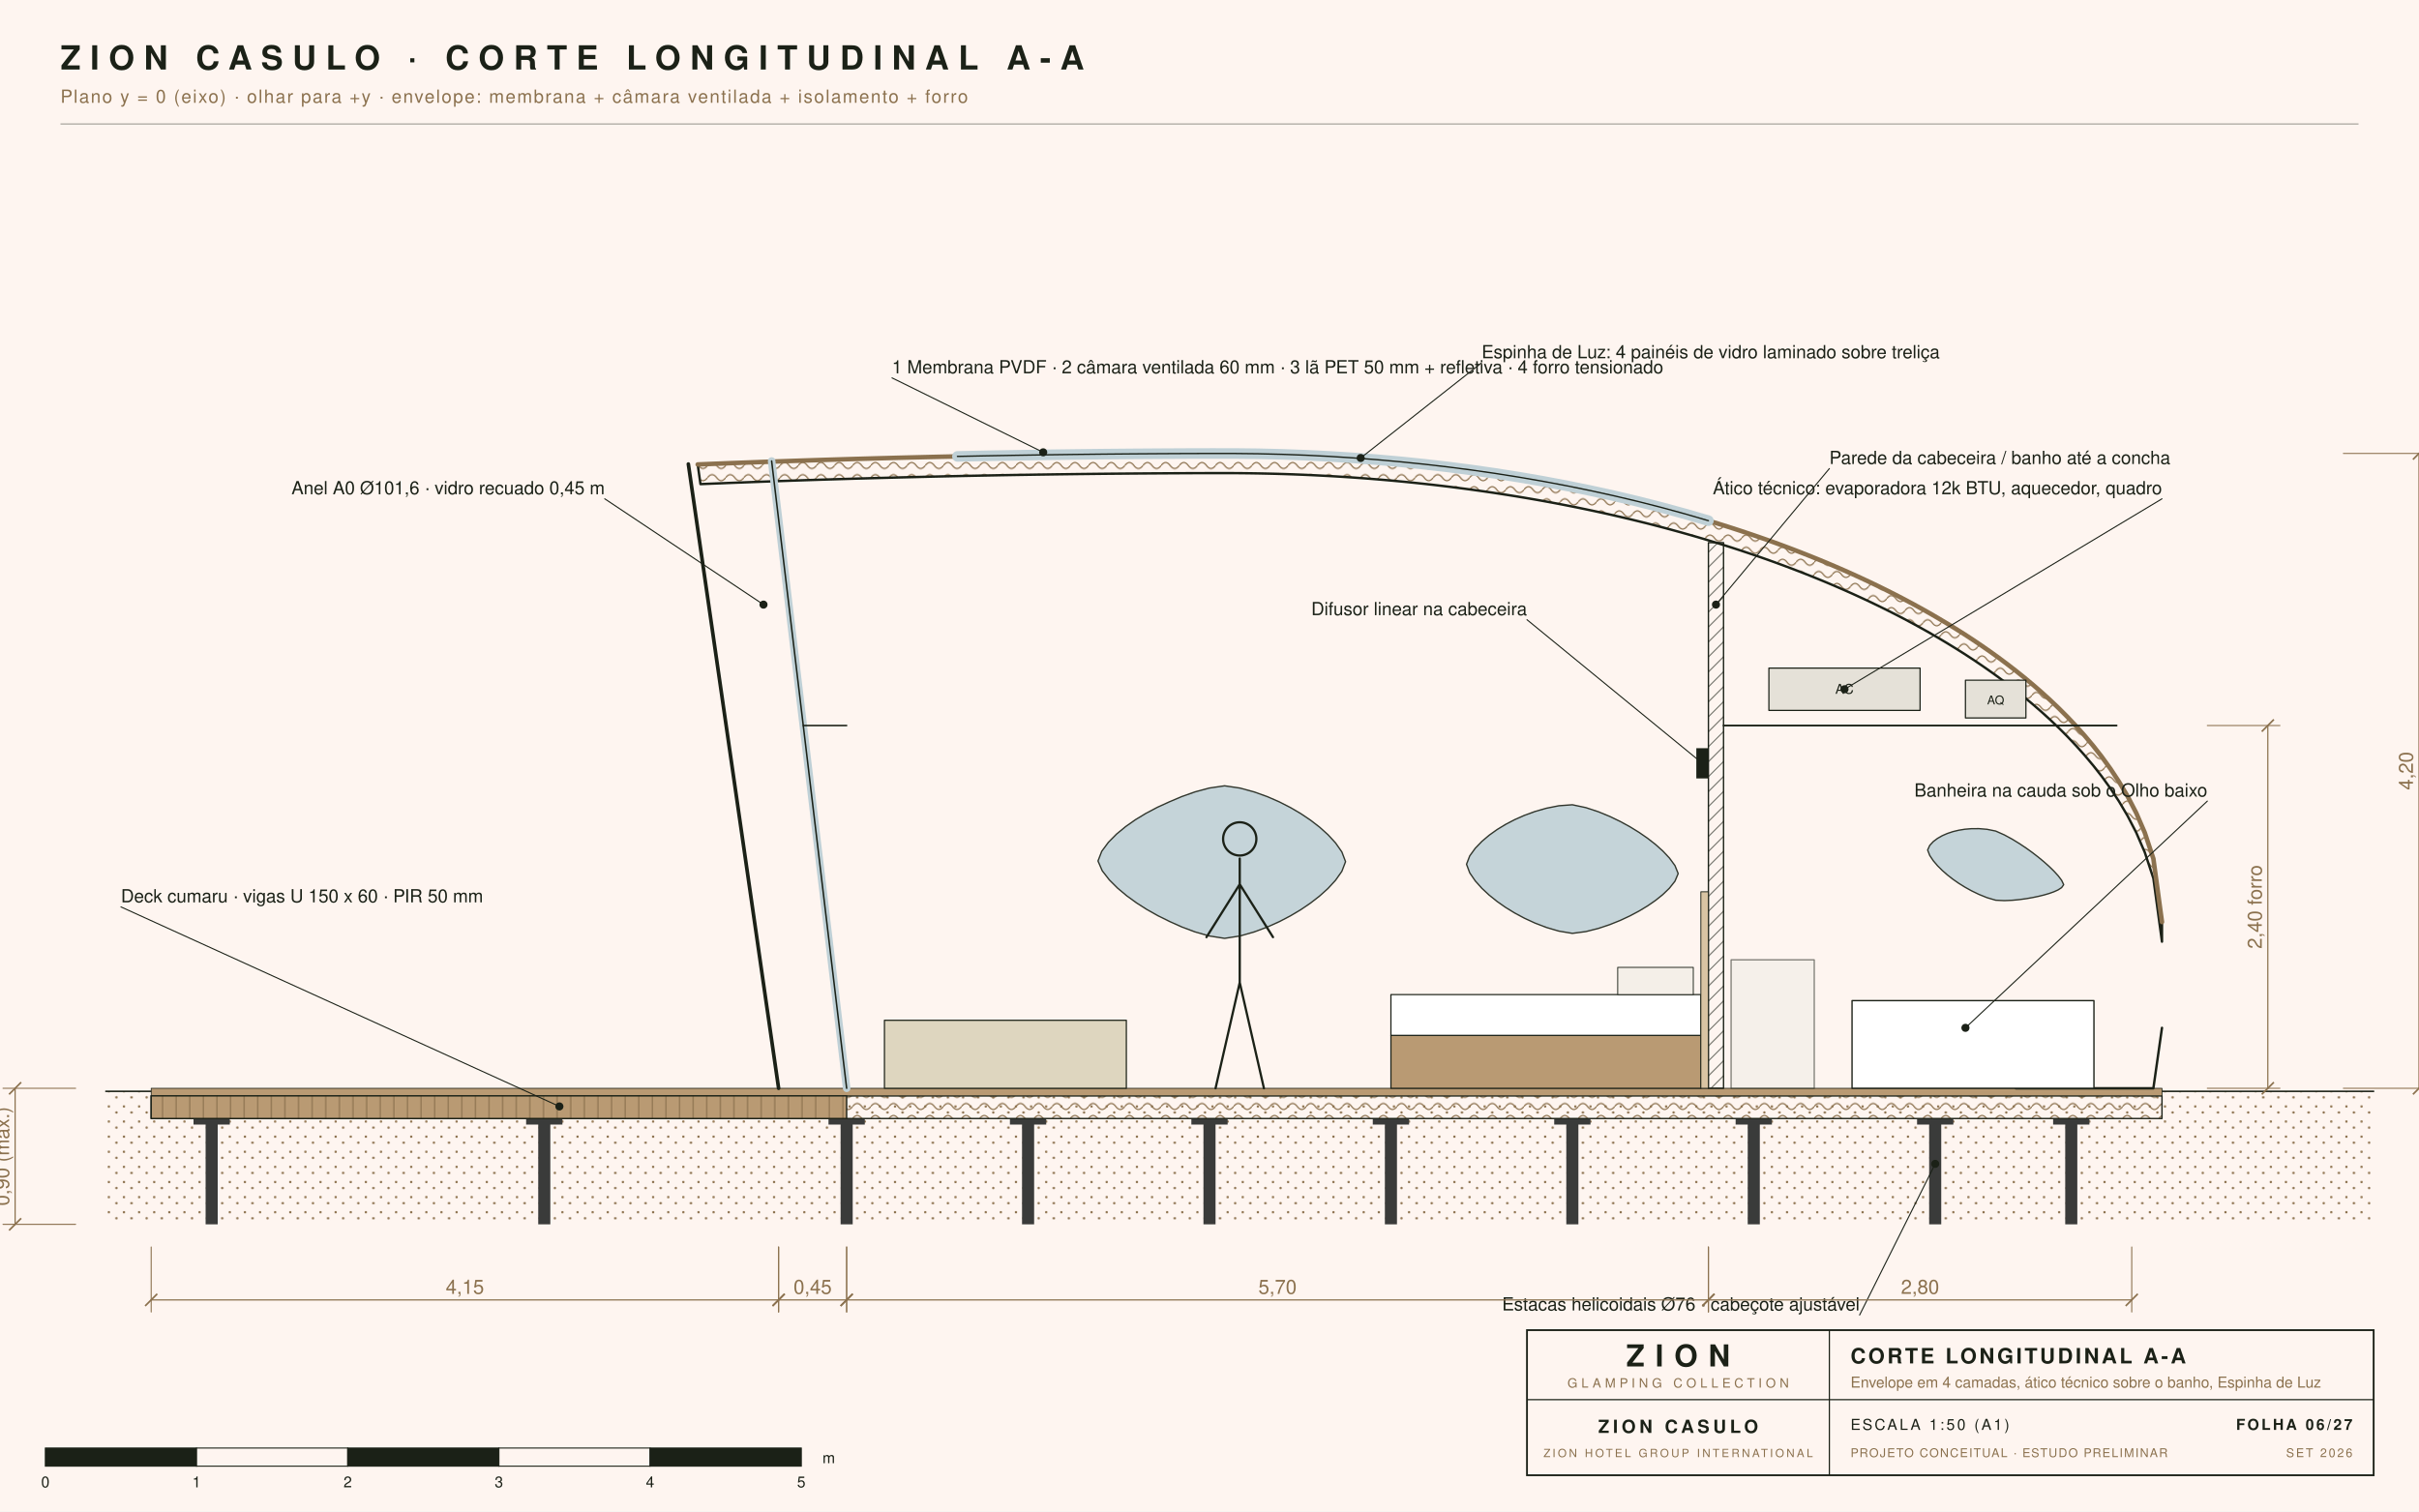
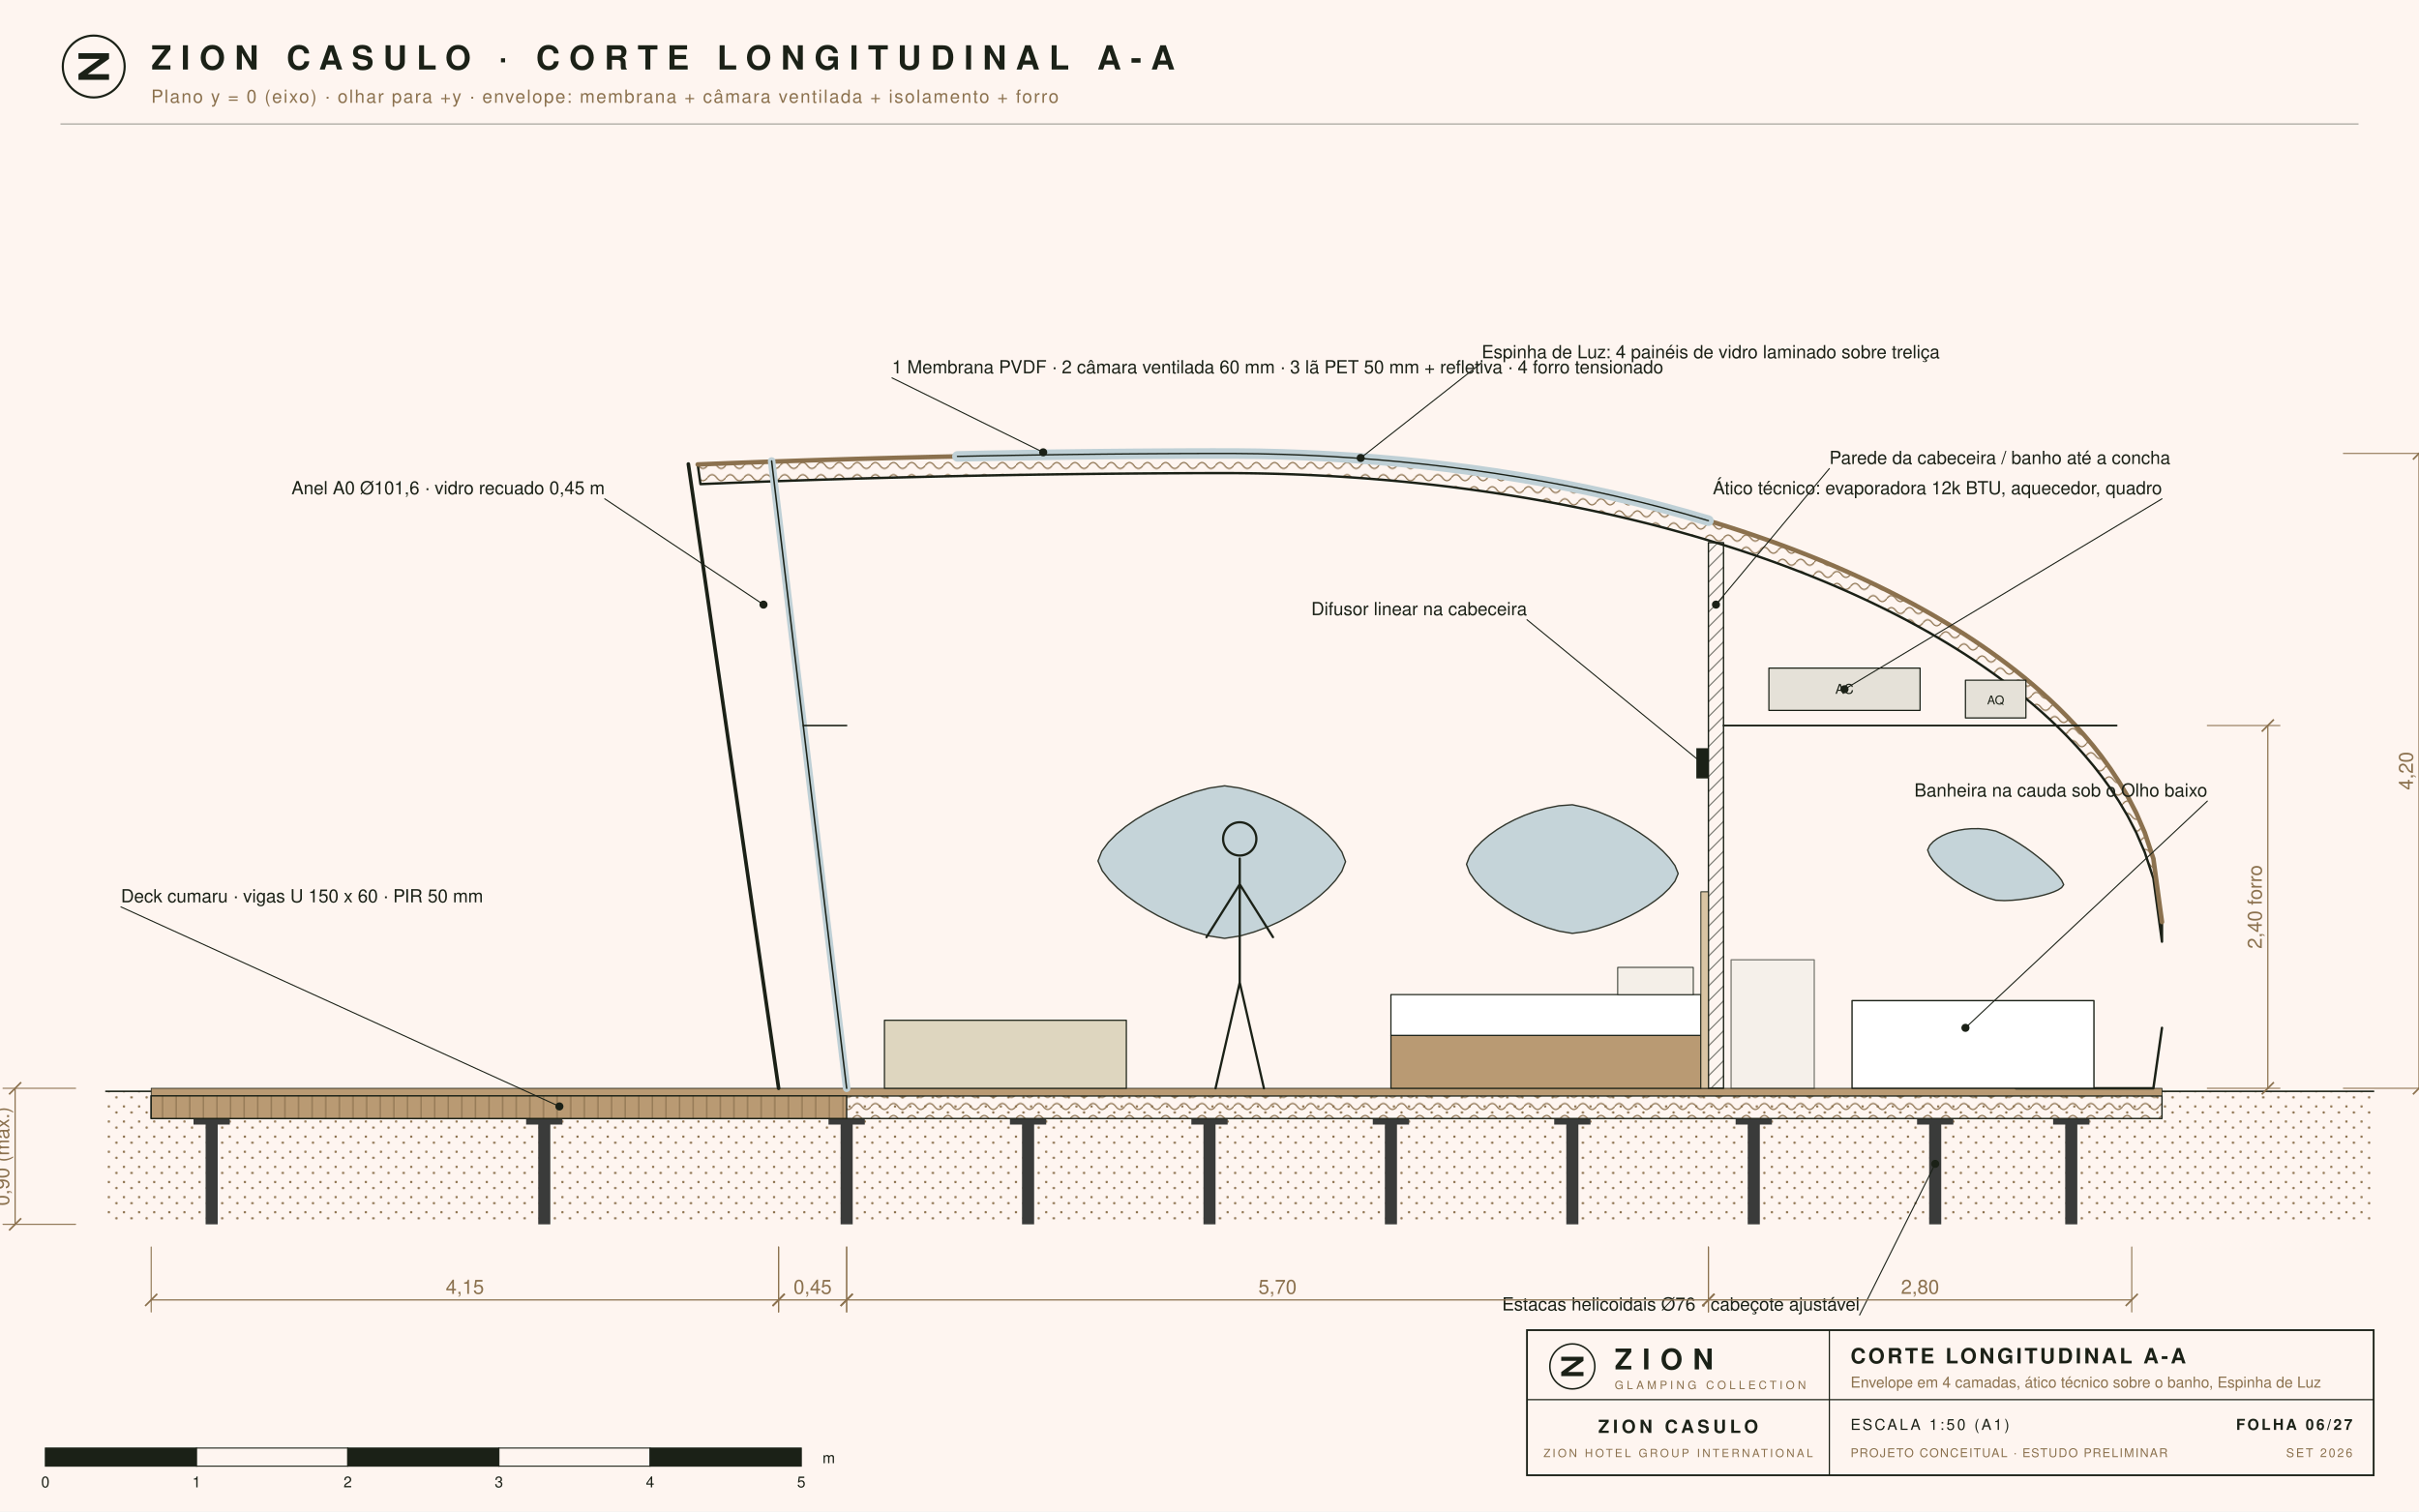
<svg xmlns="http://www.w3.org/2000/svg" viewBox="0 0 1600 1000" width="1600" height="1000" font-family="'DM Sans','Aventa',Helvetica,Arial,sans-serif">
  <defs>
    <pattern id="soil" width="10" height="10" patternUnits="userSpaceOnUse">
      <circle cx="2" cy="2" r="0.8" fill="#8B714E" />
      <circle cx="7" cy="6" r="0.8" fill="#8B714E" />
    </pattern>
    <pattern id="insul" width="12" height="8" patternUnits="userSpaceOnUse">
      <path d="M0 4 Q3 0 6 4 T12 4" fill="none" stroke="#8B714E" stroke-width="0.8" />
    </pattern>
    <pattern id="deck" width="9" height="60" patternUnits="userSpaceOnUse">
      <rect width="9" height="60" fill="#B99A73" />
      <line x1="8.5" y1="0" x2="8.5" y2="60" stroke="#8B714E" stroke-width="0.9" opacity="0.8" />
    </pattern>
    <pattern id="hatch" width="7" height="7" patternUnits="userSpaceOnUse" patternTransform="rotate(45)">
      <line x1="0" y1="0" x2="0" y2="7" stroke="#1B2117" stroke-width="0.8" />
    </pattern>
  </defs>
  <rect width="1600" height="1000" fill="#FEF5F0" />
-   <text x="40.00" y="46.00" fill="#1B2117" text-anchor="start" style="font-family:'DM Sans','Aventa',Helvetica,Arial,sans-serif;font-size:22px;font-weight:700;letter-spacing:0.28em;">ZION CASULO · CORTE LONGITUDINAL A-A</text>
-   <text x="40.00" y="68.00" fill="#8B714E" text-anchor="start" style="font-family:'DM Sans','Aventa',Helvetica,Arial,sans-serif;font-size:12px;font-weight:400;letter-spacing:0.08em;">Plano y = 0 (eixo) · olhar para +y · envelope: membrana + câmara ventilada + isolamento + forro</text>
+   <g transform="translate(40.00,22.00) scale(0.44)">
+     <circle cx="50" cy="50" r="46.5" fill="none" stroke="#1B2117" stroke-width="3.2" />
+     <polygon points="27,30 73,30 73,38.5 41,61.5 73,61.5 73,70 27,70 27,61.5 59,38.5 27,38.5" fill="#1B2117" />
+   </g>
+   <text x="100.00" y="46.00" fill="#1B2117" text-anchor="start" style="font-family:'DM Sans','Aventa',Helvetica,Arial,sans-serif;font-size:22px;font-weight:700;letter-spacing:0.28em;">ZION CASULO · CORTE LONGITUDINAL A-A</text>
+   <text x="100.00" y="68.00" fill="#8B714E" text-anchor="start" style="font-family:'DM Sans','Aventa',Helvetica,Arial,sans-serif;font-size:12px;font-weight:400;letter-spacing:0.08em;">Plano y = 0 (eixo) · olhar para +y · envelope: membrana + câmara ventilada + isolamento + forro</text>
  <line x1="40" y1="82" x2="1560" y2="82" stroke="#1B2117" stroke-width="0.6" opacity="0.5" />
  <polygon points="70.00,810.00 1570.00,810.00 1570.00,722.00 70.00,722.00" fill="url(#soil)" stroke="none" stroke-width="1.0" opacity="1.0" stroke-linejoin="round" stroke-linecap="round" />
  <line x1="70.00" y1="722.00" x2="1570.00" y2="722.00" stroke="#1B2117" stroke-width="1.0" opacity="1.0" stroke-linecap="round" />
  <polygon points="136.00,810.00 144.00,810.00 144.00,742.00 136.00,742.00" fill="#3A3B3A" stroke="none" stroke-width="1.0" opacity="1.0" stroke-linejoin="round" stroke-linecap="round" />
  <polygon points="128.00,744.00 152.00,744.00 152.00,740.00 128.00,740.00" fill="#3A3B3A" stroke="none" stroke-width="1.0" opacity="1.0" stroke-linejoin="round" stroke-linecap="round" />
  <polygon points="356.00,810.00 364.00,810.00 364.00,742.00 356.00,742.00" fill="#3A3B3A" stroke="none" stroke-width="1.0" opacity="1.0" stroke-linejoin="round" stroke-linecap="round" />
  <polygon points="348.00,744.00 372.00,744.00 372.00,740.00 348.00,740.00" fill="#3A3B3A" stroke="none" stroke-width="1.0" opacity="1.0" stroke-linejoin="round" stroke-linecap="round" />
  <polygon points="556.00,810.00 564.00,810.00 564.00,742.00 556.00,742.00" fill="#3A3B3A" stroke="none" stroke-width="1.0" opacity="1.0" stroke-linejoin="round" stroke-linecap="round" />
  <polygon points="548.00,744.00 572.00,744.00 572.00,740.00 548.00,740.00" fill="#3A3B3A" stroke="none" stroke-width="1.0" opacity="1.0" stroke-linejoin="round" stroke-linecap="round" />
  <polygon points="676.00,810.00 684.00,810.00 684.00,742.00 676.00,742.00" fill="#3A3B3A" stroke="none" stroke-width="1.0" opacity="1.0" stroke-linejoin="round" stroke-linecap="round" />
  <polygon points="668.00,744.00 692.00,744.00 692.00,740.00 668.00,740.00" fill="#3A3B3A" stroke="none" stroke-width="1.0" opacity="1.0" stroke-linejoin="round" stroke-linecap="round" />
  <polygon points="796.00,810.00 804.00,810.00 804.00,742.00 796.00,742.00" fill="#3A3B3A" stroke="none" stroke-width="1.0" opacity="1.0" stroke-linejoin="round" stroke-linecap="round" />
  <polygon points="788.00,744.00 812.00,744.00 812.00,740.00 788.00,740.00" fill="#3A3B3A" stroke="none" stroke-width="1.0" opacity="1.0" stroke-linejoin="round" stroke-linecap="round" />
  <polygon points="916.00,810.00 924.00,810.00 924.00,742.00 916.00,742.00" fill="#3A3B3A" stroke="none" stroke-width="1.0" opacity="1.0" stroke-linejoin="round" stroke-linecap="round" />
  <polygon points="908.00,744.00 932.00,744.00 932.00,740.00 908.00,740.00" fill="#3A3B3A" stroke="none" stroke-width="1.0" opacity="1.0" stroke-linejoin="round" stroke-linecap="round" />
  <polygon points="1036.00,810.00 1044.00,810.00 1044.00,742.00 1036.00,742.00" fill="#3A3B3A" stroke="none" stroke-width="1.0" opacity="1.0" stroke-linejoin="round" stroke-linecap="round" />
  <polygon points="1028.00,744.00 1052.00,744.00 1052.00,740.00 1028.00,740.00" fill="#3A3B3A" stroke="none" stroke-width="1.0" opacity="1.0" stroke-linejoin="round" stroke-linecap="round" />
  <polygon points="1156.00,810.00 1164.00,810.00 1164.00,742.00 1156.00,742.00" fill="#3A3B3A" stroke="none" stroke-width="1.0" opacity="1.0" stroke-linejoin="round" stroke-linecap="round" />
  <polygon points="1148.00,744.00 1172.00,744.00 1172.00,740.00 1148.00,740.00" fill="#3A3B3A" stroke="none" stroke-width="1.0" opacity="1.0" stroke-linejoin="round" stroke-linecap="round" />
  <polygon points="1276.00,810.00 1284.00,810.00 1284.00,742.00 1276.00,742.00" fill="#3A3B3A" stroke="none" stroke-width="1.0" opacity="1.0" stroke-linejoin="round" stroke-linecap="round" />
  <polygon points="1268.00,744.00 1292.00,744.00 1292.00,740.00 1268.00,740.00" fill="#3A3B3A" stroke="none" stroke-width="1.0" opacity="1.0" stroke-linejoin="round" stroke-linecap="round" />
  <polygon points="1366.00,810.00 1374.00,810.00 1374.00,742.00 1366.00,742.00" fill="#3A3B3A" stroke="none" stroke-width="1.0" opacity="1.0" stroke-linejoin="round" stroke-linecap="round" />
  <polygon points="1358.00,744.00 1382.00,744.00 1382.00,740.00 1358.00,740.00" fill="#3A3B3A" stroke="none" stroke-width="1.0" opacity="1.0" stroke-linejoin="round" stroke-linecap="round" />
  <polygon points="100.00,740.00 1430.00,740.00 1430.00,725.00 100.00,725.00" fill="url(#insul)" stroke="#1B2117" stroke-width="0.9" opacity="1.0" stroke-linejoin="round" stroke-linecap="round" />
  <polygon points="100.00,725.00 1430.00,725.00 1430.00,720.00 100.00,720.00" fill="#B99A73" stroke="#1B2117" stroke-width="0.5" opacity="1.0" stroke-linejoin="round" stroke-linecap="round" />
  <polygon points="100.00,740.00 560.00,740.00 560.00,725.00 100.00,725.00" fill="url(#deck)" stroke="#1B2117" stroke-width="0.9" opacity="1.0" stroke-linejoin="round" stroke-linecap="round" />
  <polygon points="461.48,307.28 468.43,306.99 475.39,306.72 482.34,306.44 489.31,306.18 496.27,305.92 503.24,305.66 510.20,305.41 517.17,305.17 524.15,304.93 531.12,304.70 538.10,304.47 545.08,304.25 552.06,304.04 559.04,303.83 566.02,303.62 573.01,303.43 580.00,303.23 586.99,303.05 593.98,302.86 600.97,302.69 607.97,302.52 614.96,302.35 621.96,302.19 628.96,302.04 635.96,301.89 642.96,301.75 649.96,301.61 656.97,301.48 663.97,301.35 670.98,301.23 677.98,301.12 684.99,301.01 692.00,300.91 699.01,300.81 706.02,300.72 713.03,300.63 720.04,300.55 727.06,300.47 734.07,300.40 741.08,300.34 748.10,300.28 755.11,300.23 762.13,300.18 769.14,300.14 775.94,300.10 781.62,300.07 787.31,300.04 793.00,300.03 798.69,300.01 804.38,300.00 810.06,300.00 815.75,300.01 821.44,300.05 827.12,300.12 832.81,300.21 838.50,300.33 844.19,300.47 849.88,300.64 855.56,300.84 861.25,301.06 866.94,301.31 872.62,301.59 878.31,301.89 884.00,302.22 889.69,302.57 895.38,302.95 901.06,303.36 906.75,303.80 912.44,304.26 918.12,304.75 923.81,305.27 929.50,305.81 935.19,306.39 940.88,306.99 946.56,307.61 952.25,308.27 957.94,308.95 963.62,309.67 969.31,310.41 975.00,311.18 980.69,311.98 986.37,312.81 992.06,313.67 997.75,314.56 1003.44,315.47 1009.12,316.42 1014.81,317.40 1020.50,318.41 1026.19,319.46 1031.88,320.53 1037.56,321.64 1043.25,322.77 1048.94,323.95 1054.62,325.15 1060.31,326.39 1066.00,327.66 1071.69,328.97 1077.38,330.31 1083.06,331.69 1088.75,333.10 1094.44,334.55 1100.12,336.03 1105.81,337.56 1111.50,339.12 1117.19,340.73 1122.88,342.37 1128.56,344.05 1134.25,345.77 1139.94,347.54 1145.62,349.35 1151.31,351.20 1157.00,353.10 1162.69,355.04 1168.38,357.03 1174.06,359.07 1179.75,361.16 1185.44,363.30 1191.12,365.49 1196.81,367.73 1202.50,370.03 1208.19,372.38 1213.88,374.80 1219.56,377.27 1225.25,379.80 1230.94,382.40 1236.62,385.06 1242.31,387.79 1248.00,390.59 1253.69,393.47 1259.38,396.42 1265.06,399.45 1270.75,402.57 1276.44,405.77 1282.12,409.07 1287.81,412.46 1293.50,415.95 1299.19,419.54 1304.88,423.25 1310.56,427.08 1316.25,431.04 1321.94,435.13 1327.62,439.37 1333.31,443.76 1339.00,448.32 1344.69,453.07 1350.38,458.02 1356.06,463.19 1361.75,468.60 1367.44,474.29 1373.12,480.30 1378.81,486.66 1384.50,493.43 1390.19,500.70 1395.88,508.57 1401.56,517.19 1407.25,526.79 1412.94,537.77 1418.62,550.89 1424.31,568.11 1430.00,610.00 1430.00,623.00 1424.31,581.11 1418.62,563.89 1412.94,550.77 1407.25,539.79 1401.56,530.19 1395.88,521.57 1390.19,513.70 1384.50,506.43 1378.81,499.66 1373.12,493.30 1367.44,487.29 1361.75,481.60 1356.06,476.19 1350.38,471.02 1344.69,466.07 1339.00,461.32 1333.31,456.76 1327.62,452.37 1321.94,448.13 1316.25,444.04 1310.56,440.08 1304.88,436.25 1299.19,432.54 1293.50,428.95 1287.81,425.46 1282.12,422.07 1276.44,418.77 1270.75,415.57 1265.06,412.45 1259.38,409.42 1253.69,406.47 1248.00,403.59 1242.31,400.79 1236.62,398.06 1230.94,395.40 1225.25,392.80 1219.56,390.27 1213.88,387.80 1208.19,385.38 1202.50,383.03 1196.81,380.73 1191.12,378.49 1185.44,376.30 1179.75,374.16 1174.06,372.07 1168.38,370.03 1162.69,368.04 1157.00,366.10 1151.31,364.20 1145.62,362.35 1139.94,360.54 1134.25,358.77 1128.56,357.05 1122.88,355.37 1117.19,353.73 1111.50,352.12 1105.81,350.56 1100.12,349.03 1094.44,347.55 1088.75,346.10 1083.06,344.69 1077.38,343.31 1071.69,341.97 1066.00,340.66 1060.31,339.39 1054.62,338.15 1048.94,336.95 1043.25,335.77 1037.56,334.64 1031.88,333.53 1026.19,332.46 1020.50,331.41 1014.81,330.40 1009.12,329.42 1003.44,328.47 997.75,327.56 992.06,326.67 986.37,325.81 980.69,324.98 975.00,324.18 969.31,323.41 963.62,322.67 957.94,321.95 952.25,321.27 946.56,320.61 940.88,319.99 935.19,319.39 929.50,318.81 923.81,318.27 918.12,317.75 912.44,317.26 906.75,316.80 901.06,316.36 895.38,315.95 889.69,315.57 884.00,315.22 878.31,314.89 872.62,314.59 866.94,314.31 861.25,314.06 855.56,313.84 849.88,313.64 844.19,313.47 838.50,313.33 832.81,313.21 827.12,313.12 821.44,313.05 815.75,313.01 810.06,313.00 804.38,313.00 798.69,313.01 793.00,313.02 787.31,313.04 781.62,313.07 775.94,313.10 769.18,313.14 762.20,313.18 755.23,313.23 748.25,313.28 741.28,313.34 734.31,313.40 727.34,313.47 720.37,313.55 713.39,313.63 706.42,313.72 699.46,313.81 692.49,313.91 685.52,314.01 678.55,314.12 671.59,314.23 664.62,314.35 657.66,314.48 650.70,314.61 643.73,314.75 636.77,314.89 629.82,315.04 622.86,315.19 615.90,315.35 608.95,315.52 601.99,315.69 595.04,315.86 588.09,316.05 581.14,316.23 574.20,316.43 567.25,316.62 560.31,316.83 553.37,317.04 546.43,317.25 539.49,317.47 532.55,317.70 525.62,317.93 518.69,318.17 511.76,318.41 504.83,318.66 497.91,318.92 490.98,319.18 484.06,319.44 477.15,319.72 470.23,319.99 463.32,320.28" fill="url(#insul)" stroke="#1B2117" stroke-width="1.6" opacity="1.0" stroke-linejoin="round" stroke-linecap="round" />
  <polyline points="461.48,307.28 468.43,306.99 475.39,306.72 482.34,306.44 489.31,306.18 496.27,305.92 503.24,305.66 510.20,305.41 517.17,305.17 524.15,304.93 531.12,304.70 538.10,304.47 545.08,304.25 552.06,304.04 559.04,303.83 566.02,303.62 573.01,303.43 580.00,303.23 586.99,303.05 593.98,302.86 600.97,302.69 607.97,302.52 614.96,302.35 621.96,302.19 628.96,302.04 635.96,301.89 642.96,301.75 649.96,301.61 656.97,301.48 663.97,301.35 670.98,301.23 677.98,301.12 684.99,301.01 692.00,300.91 699.01,300.81 706.02,300.72 713.03,300.63 720.04,300.55 727.06,300.47 734.07,300.40 741.08,300.34 748.10,300.28 755.11,300.23 762.13,300.18 769.14,300.14 775.94,300.10 781.62,300.07 787.31,300.04 793.00,300.03 798.69,300.01 804.38,300.00 810.06,300.00 815.75,300.01 821.44,300.05 827.12,300.12 832.81,300.21 838.50,300.33 844.19,300.47 849.88,300.64 855.56,300.84 861.25,301.06 866.94,301.31 872.62,301.59 878.31,301.89 884.00,302.22 889.69,302.57 895.38,302.95 901.06,303.36 906.75,303.80 912.44,304.26 918.12,304.75 923.81,305.27 929.50,305.81 935.19,306.39 940.88,306.99 946.56,307.61 952.25,308.27 957.94,308.95 963.62,309.67 969.31,310.41 975.00,311.18 980.69,311.98 986.37,312.81 992.06,313.67 997.75,314.56 1003.44,315.47 1009.12,316.42 1014.81,317.40 1020.50,318.41 1026.19,319.46 1031.88,320.53 1037.56,321.64 1043.25,322.77 1048.94,323.95 1054.62,325.15 1060.31,326.39 1066.00,327.66 1071.69,328.97 1077.38,330.31 1083.06,331.69 1088.75,333.10 1094.44,334.55 1100.12,336.03 1105.81,337.56 1111.50,339.12 1117.19,340.73 1122.88,342.37 1128.56,344.05 1134.25,345.77 1139.94,347.54 1145.62,349.35 1151.31,351.20 1157.00,353.10 1162.69,355.04 1168.38,357.03 1174.06,359.07 1179.75,361.16 1185.44,363.30 1191.12,365.49 1196.81,367.73 1202.50,370.03 1208.19,372.38 1213.88,374.80 1219.56,377.27 1225.25,379.80 1230.94,382.40 1236.62,385.06 1242.31,387.79 1248.00,390.59 1253.69,393.47 1259.38,396.42 1265.06,399.45 1270.75,402.57 1276.44,405.77 1282.12,409.07 1287.81,412.46 1293.50,415.95 1299.19,419.54 1304.88,423.25 1310.56,427.08 1316.25,431.04 1321.94,435.13 1327.62,439.37 1333.31,443.76 1339.00,448.32 1344.69,453.07 1350.38,458.02 1356.06,463.19 1361.75,468.60 1367.44,474.29 1373.12,480.30 1378.81,486.66 1384.50,493.43 1390.19,500.70 1395.88,508.57 1401.56,517.19 1407.25,526.79 1412.94,537.77 1418.62,550.89 1424.31,568.11 1430.00,610.00" fill="none" stroke="#8B714E" stroke-width="3" opacity="1.0" stroke-linejoin="round" stroke-linecap="round" />
  <polyline points="1333.31,720.00 1339.00,720.00 1344.69,720.00 1350.38,720.00 1356.06,720.00 1361.75,720.00 1367.44,720.00 1373.12,720.00 1378.81,720.00 1384.50,720.00 1390.19,720.00 1395.88,720.00 1401.56,720.00 1407.25,720.00 1412.94,720.00 1418.62,720.00 1424.31,720.00 1430.00,680.00" fill="none" stroke="#1B2117" stroke-width="1.6" opacity="1.0" stroke-linejoin="round" stroke-linecap="round" />
  <line x1="515.00" y1="720.00" x2="455.29" y2="307.00" stroke="#1B2117" stroke-width="2.4" opacity="1.0" stroke-linecap="round" />
  <line x1="560.00" y1="720.00" x2="510.38" y2="305.00" stroke="#BFD0D6" stroke-width="5" opacity="1.0" stroke-linecap="round" />
  <line x1="560.00" y1="720.00" x2="510.38" y2="305.00" stroke="#1B2117" stroke-width="1.0" opacity="1.0" stroke-linecap="round" />
  <line x1="560.00" y1="480.00" x2="531.31" y2="480.00" stroke="#1B2117" stroke-width="1.0" opacity="1.0" stroke-linecap="round" />
  <polyline points="633.27,301.95 652.55,301.56 671.85,301.22 691.15,300.92 710.46,300.66 729.78,300.44 749.10,300.27 768.42,300.14 785.33,300.05 801.00,300.01 816.67,300.02 832.33,300.20 848.00,300.58 863.67,301.16 879.33,301.94 895.00,302.93 910.67,304.11 926.33,305.51 942.00,307.11 957.67,308.92 973.33,310.95 989.00,313.20 1004.67,315.68 1020.33,318.38 1036.00,321.33 1051.67,324.52 1067.33,327.96 1083.00,331.67 1098.67,335.65 1114.33,339.92 1130.00,344.48" fill="none" stroke="#BFD0D6" stroke-width="7" opacity="1.0" stroke-linejoin="round" stroke-linecap="round" />
  <polyline points="633.27,301.95 652.55,301.56 671.85,301.22 691.15,300.92 710.46,300.66 729.78,300.44 749.10,300.27 768.42,300.14 785.33,300.05 801.00,300.01 816.67,300.02 832.33,300.20 848.00,300.58 863.67,301.16 879.33,301.94 895.00,302.93 910.67,304.11 926.33,305.51 942.00,307.11 957.67,308.92 973.33,310.95 989.00,313.20 1004.67,315.68 1020.33,318.38 1036.00,321.33 1051.67,324.52 1067.33,327.96 1083.00,331.67 1098.67,335.65 1114.33,339.92 1130.00,344.48" fill="none" stroke="#1B2117" stroke-width="0.9" opacity="1.0" stroke-linejoin="round" stroke-linecap="round" />
  <polygon points="1130.00,720.00 1140.00,720.00 1140.00,359.00 1130.00,359.00" fill="url(#hatch)" stroke="#1B2117" stroke-width="0.9" opacity="1.0" stroke-linejoin="round" stroke-linecap="round" />
  <line x1="1140.00" y1="480.00" x2="1400.00" y2="480.00" stroke="#1B2117" stroke-width="1.2" opacity="1.0" stroke-linecap="round" />
  <polygon points="1170.00,470.00 1270.00,470.00 1270.00,442.00 1170.00,442.00" fill="#E5E1D8" stroke="#1B2117" stroke-width="0.8" opacity="1.0" stroke-linejoin="round" stroke-linecap="round" />
  <text x="1220.00" y="459.00" fill="#1B2117" text-anchor="middle" style="font-family:'DM Sans','Aventa',Helvetica,Arial,sans-serif;font-size:9px;font-weight:400;letter-spacing:0em;">AC</text>
  <polygon points="1300.00,475.00 1340.00,475.00 1340.00,450.00 1300.00,450.00" fill="#E5E1D8" stroke="#1B2117" stroke-width="0.8" opacity="1.0" stroke-linejoin="round" stroke-linecap="round" />
  <text x="1320.00" y="466.00" fill="#1B2117" text-anchor="middle" style="font-family:'DM Sans','Aventa',Helvetica,Arial,sans-serif;font-size:8px;font-weight:400;letter-spacing:0em;">AQ</text>
  <polygon points="1122.00,515.00 1130.00,515.00 1130.00,495.00 1122.00,495.00" fill="#1B2117" stroke="none" stroke-width="1.0" opacity="1.0" stroke-linejoin="round" stroke-linecap="round" />
  <polygon points="920.00,720.00 1125.00,720.00 1125.00,685.00 920.00,685.00" fill="#B99A73" stroke="#1B2117" stroke-width="0.8" opacity="1.0" stroke-linejoin="round" stroke-linecap="round" />
  <polygon points="920.00,685.00 1125.00,685.00 1125.00,658.00 920.00,658.00" fill="#FFFFFF" stroke="#1B2117" stroke-width="0.8" opacity="1.0" stroke-linejoin="round" stroke-linecap="round" />
  <polygon points="1070.00,658.00 1120.00,658.00 1120.00,640.00 1070.00,640.00" fill="#F4EFE8" stroke="#1B2117" stroke-width="0.6" opacity="1.0" stroke-linejoin="round" stroke-linecap="round" />
  <polygon points="1125.00,720.00 1130.00,720.00 1130.00,590.00 1125.00,590.00" fill="#D9C4A3" stroke="#1B2117" stroke-width="0.6" opacity="1.0" stroke-linejoin="round" stroke-linecap="round" />
  <polygon points="585.00,720.00 745.00,720.00 745.00,675.00 585.00,675.00" fill="#DED6BF" stroke="#1B2117" stroke-width="0.8" opacity="1.0" stroke-linejoin="round" stroke-linecap="round" />
  <polygon points="1225.00,720.00 1385.00,720.00 1385.00,662.00 1225.00,662.00" fill="#FFFFFF" stroke="#1B2117" stroke-width="0.9" opacity="1.0" stroke-linejoin="round" stroke-linecap="round" />
  <polygon points="1145.00,720.00 1200.00,720.00 1200.00,635.00 1145.00,635.00" fill="#EFEDE6" stroke="#1B2117" stroke-width="0.8" opacity="0.6" stroke-linejoin="round" stroke-linecap="round" />
  <polygon points="890.00,570.06 887.55,576.46 883.36,582.38 878.34,587.83 872.77,592.84 866.79,597.48 860.40,601.82 853.57,605.89 846.24,609.72 838.31,613.29 829.66,616.52 820.21,619.22 810.00,620.80 799.79,619.21 790.34,616.51 781.69,613.27 773.68,609.68 765.88,605.82 758.59,601.72 751.73,597.34 745.26,592.65 739.21,587.58 733.69,582.07 729.04,576.07 726.24,569.61 728.74,563.17 733.16,557.22 738.54,551.79 744.55,546.84 751.06,542.27 758.05,538.04 765.54,534.09 773.63,530.40 781.69,526.99 790.34,523.92 799.79,521.37 810.00,519.88 820.21,521.38 829.66,523.96 838.31,527.07 846.24,530.54 853.57,534.28 860.40,538.29 866.79,542.58 872.77,547.19 878.34,552.20 883.36,557.65 887.55,563.62" fill="#BFD0D6" stroke="#1B2117" stroke-width="0.9" opacity="0.9" stroke-linejoin="round" stroke-linecap="round" />
  <polygon points="1110.00,577.94 1107.86,583.00 1104.19,587.63 1099.80,591.86 1094.93,595.76 1089.69,599.37 1084.10,602.74 1078.13,605.92 1071.71,608.92 1064.77,611.71 1057.20,614.24 1048.93,616.33 1040.00,617.50 1031.07,616.01 1022.80,613.58 1015.23,610.67 1008.29,607.47 1001.87,604.03 995.90,600.37 990.31,596.46 985.07,592.27 980.20,587.74 975.81,582.83 972.14,577.49 970.00,571.78 972.14,566.22 975.81,561.16 980.20,556.61 985.07,552.50 990.31,548.77 995.90,545.37 1001.87,542.26 1008.29,539.43 1015.23,536.89 1022.80,534.72 1031.07,533.08 1040.00,532.42 1048.93,534.31 1057.20,537.04 1064.77,540.15 1071.71,543.49 1078.13,547.00 1084.10,550.68 1089.69,554.54 1094.93,558.62 1099.80,562.97 1104.19,567.63 1107.86,572.64" fill="#BFD0D6" stroke="#1B2117" stroke-width="0.9" opacity="0.9" stroke-linejoin="round" stroke-linecap="round" />
  <polygon points="1365.00,585.27 1363.62,587.23 1361.27,588.76 1358.44,590.03 1355.31,591.14 1351.94,592.12 1348.35,593.00 1344.51,593.80 1340.39,594.52 1335.92,595.14 1331.06,595.61 1325.74,595.84 1320.00,595.57 1314.26,593.88 1308.94,591.73 1304.08,589.38 1299.61,586.90 1295.49,584.33 1291.65,581.65 1288.06,578.85 1284.69,575.90 1281.56,572.78 1278.73,569.45 1276.38,565.94 1275.00,562.35 1276.38,559.31 1278.73,556.77 1281.56,554.64 1284.69,552.87 1288.06,551.40 1291.65,550.21 1295.49,549.28 1299.61,548.61 1304.08,548.24 1308.94,548.22 1314.26,548.66 1320.00,549.81 1325.74,552.36 1331.06,555.26 1335.92,558.25 1340.39,561.24 1344.51,564.22 1348.35,567.20 1351.94,570.18 1355.31,573.18 1358.44,576.23 1361.27,579.31 1363.62,582.39" fill="#BFD0D6" stroke="#1B2117" stroke-width="0.9" opacity="0.9" stroke-linejoin="round" stroke-linecap="round" />
  <g transform="translate(820.0,720.0) scale(1.000)">
    <circle cx="0" cy="-165" r="11" fill="none" stroke="#1B2117" stroke-width="1.5" />
    <path d="M0 -152 V-70 M0 -70 L-16 0 M0 -70 L16 0 M-22 -100 L0 -135 L22 -100" fill="none" stroke="#1B2117" stroke-width="1.5" stroke-linecap="round" />
  </g>
  <line x1="690.00" y1="299.25" x2="590.00" y2="250.00" stroke="#1B2117" stroke-width="0.7" opacity="1.0" stroke-linecap="round" />
  <circle cx="690.00" cy="299.25" r="2.2" fill="#1B2117" stroke="#1B2117" stroke-width="1.0" />
  <text x="590.00" y="247.00" fill="#1B2117" text-anchor="start" style="font-family:'DM Sans','Aventa',Helvetica,Arial,sans-serif;font-size:12px;font-weight:400;letter-spacing:0em;">1 Membrana PVDF · 2 câmara ventilada 60 mm · 3 lã PET 50 mm + refletiva · 4 forro tensionado</text>
  <line x1="900.00" y1="303.00" x2="980.00" y2="240.00" stroke="#1B2117" stroke-width="0.7" opacity="1.0" stroke-linecap="round" />
  <circle cx="900.00" cy="303.00" r="2.2" fill="#1B2117" stroke="#1B2117" stroke-width="1.0" />
  <text x="980.00" y="237.00" fill="#1B2117" text-anchor="start" style="font-family:'DM Sans','Aventa',Helvetica,Arial,sans-serif;font-size:12px;font-weight:400;letter-spacing:0em;">Espinha de Luz: 4 painéis de vidro laminado sobre treliça</text>
  <line x1="1135.00" y1="400.00" x2="1210.00" y2="310.00" stroke="#1B2117" stroke-width="0.7" opacity="1.0" stroke-linecap="round" />
  <circle cx="1135.00" cy="400.00" r="2.2" fill="#1B2117" stroke="#1B2117" stroke-width="1.0" />
  <text x="1210.00" y="307.00" fill="#1B2117" text-anchor="start" style="font-family:'DM Sans','Aventa',Helvetica,Arial,sans-serif;font-size:12px;font-weight:400;letter-spacing:0em;">Parede da cabeceira / banho até a concha</text>
  <line x1="1220.00" y1="456.00" x2="1430.00" y2="330.00" stroke="#1B2117" stroke-width="0.7" opacity="1.0" stroke-linecap="round" />
  <circle cx="1220.00" cy="456.00" r="2.2" fill="#1B2117" stroke="#1B2117" stroke-width="1.0" />
  <text x="1430.00" y="327.00" fill="#1B2117" text-anchor="end" style="font-family:'DM Sans','Aventa',Helvetica,Arial,sans-serif;font-size:12px;font-weight:400;letter-spacing:0em;">Ático técnico: evaporadora 12k BTU, aquecedor, quadro</text>
  <line x1="1126.00" y1="505.00" x2="1010.00" y2="410.00" stroke="#1B2117" stroke-width="0.7" opacity="1.0" stroke-linecap="round" />
  <circle cx="1126.00" cy="505.00" r="2.2" fill="#1B2117" stroke="#1B2117" stroke-width="1.0" />
  <text x="1010.00" y="407.00" fill="#1B2117" text-anchor="end" style="font-family:'DM Sans','Aventa',Helvetica,Arial,sans-serif;font-size:12px;font-weight:400;letter-spacing:0em;">Difusor linear na cabeceira</text>
  <line x1="505.00" y1="400.00" x2="400.00" y2="330.00" stroke="#1B2117" stroke-width="0.7" opacity="1.0" stroke-linecap="round" />
  <circle cx="505.00" cy="400.00" r="2.2" fill="#1B2117" stroke="#1B2117" stroke-width="1.0" />
  <text x="400.00" y="327.00" fill="#1B2117" text-anchor="end" style="font-family:'DM Sans','Aventa',Helvetica,Arial,sans-serif;font-size:12px;font-weight:400;letter-spacing:0em;">Anel A0 Ø101,6 · vidro recuado 0,45 m</text>
  <line x1="370.00" y1="732.00" x2="80.00" y2="600.00" stroke="#1B2117" stroke-width="0.7" opacity="1.0" stroke-linecap="round" />
  <circle cx="370.00" cy="732.00" r="2.2" fill="#1B2117" stroke="#1B2117" stroke-width="1.0" />
  <text x="80.00" y="597.00" fill="#1B2117" text-anchor="start" style="font-family:'DM Sans','Aventa',Helvetica,Arial,sans-serif;font-size:12px;font-weight:400;letter-spacing:0em;">Deck cumaru · vigas U 150 x 60 · PIR 50 mm</text>
  <line x1="1300.00" y1="680.00" x2="1460.00" y2="530.00" stroke="#1B2117" stroke-width="0.7" opacity="1.0" stroke-linecap="round" />
  <circle cx="1300.00" cy="680.00" r="2.2" fill="#1B2117" stroke="#1B2117" stroke-width="1.0" />
  <text x="1460.00" y="527.00" fill="#1B2117" text-anchor="end" style="font-family:'DM Sans','Aventa',Helvetica,Arial,sans-serif;font-size:12px;font-weight:400;letter-spacing:0em;">Banheira na cauda sob o Olho baixo</text>
  <line x1="1280.00" y1="770.00" x2="1230.00" y2="870.00" stroke="#1B2117" stroke-width="0.7" opacity="1.0" stroke-linecap="round" />
  <circle cx="1280.00" cy="770.00" r="2.2" fill="#1B2117" stroke="#1B2117" stroke-width="1.0" />
  <text x="1230.00" y="867.00" fill="#1B2117" text-anchor="end" style="font-family:'DM Sans','Aventa',Helvetica,Arial,sans-serif;font-size:12px;font-weight:400;letter-spacing:0em;">Estacas helicoidais Ø76 · cabeçote ajustável</text>
  <line x1="560.00" y1="825.00" x2="560.00" y2="868.00" stroke="#8B714E" stroke-width="0.7" opacity="1.0" stroke-linecap="round" />
  <line x1="1130.00" y1="825.00" x2="1130.00" y2="868.00" stroke="#8B714E" stroke-width="0.7" opacity="1.0" stroke-linecap="round" />
  <line x1="560.00" y1="860.00" x2="1130.00" y2="860.00" stroke="#8B714E" stroke-width="0.8" opacity="1.0" stroke-linecap="round" />
  <line x1="556.0" y1="864.0" x2="564.0" y2="856.0" stroke="#8B714E" stroke-width="1.1" />
  <line x1="1126.0" y1="864.0" x2="1134.0" y2="856.0" stroke="#8B714E" stroke-width="1.1" />
  <text x="845.00" y="856.00" fill="#8B714E" text-anchor="middle" style="font-family:'DM Sans','Aventa',Helvetica,Arial,sans-serif;font-size:13px;font-weight:400;letter-spacing:0em;">5,70</text>
  <line x1="1130.00" y1="825.00" x2="1130.00" y2="868.00" stroke="#8B714E" stroke-width="0.7" opacity="1.0" stroke-linecap="round" />
  <line x1="1410.00" y1="825.00" x2="1410.00" y2="868.00" stroke="#8B714E" stroke-width="0.7" opacity="1.0" stroke-linecap="round" />
  <line x1="1130.00" y1="860.00" x2="1410.00" y2="860.00" stroke="#8B714E" stroke-width="0.8" opacity="1.0" stroke-linecap="round" />
  <line x1="1126.0" y1="864.0" x2="1134.0" y2="856.0" stroke="#8B714E" stroke-width="1.1" />
  <line x1="1406.0" y1="864.0" x2="1414.0" y2="856.0" stroke="#8B714E" stroke-width="1.1" />
  <text x="1270.00" y="856.00" fill="#8B714E" text-anchor="middle" style="font-family:'DM Sans','Aventa',Helvetica,Arial,sans-serif;font-size:13px;font-weight:400;letter-spacing:0em;">2,80</text>
  <line x1="515.00" y1="825.00" x2="515.00" y2="868.00" stroke="#8B714E" stroke-width="0.7" opacity="1.0" stroke-linecap="round" />
  <line x1="560.00" y1="825.00" x2="560.00" y2="868.00" stroke="#8B714E" stroke-width="0.7" opacity="1.0" stroke-linecap="round" />
  <line x1="515.00" y1="860.00" x2="560.00" y2="860.00" stroke="#8B714E" stroke-width="0.8" opacity="1.0" stroke-linecap="round" />
  <line x1="511.0" y1="864.0" x2="519.0" y2="856.0" stroke="#8B714E" stroke-width="1.1" />
  <line x1="556.0" y1="864.0" x2="564.0" y2="856.0" stroke="#8B714E" stroke-width="1.1" />
  <text x="537.50" y="856.00" fill="#8B714E" text-anchor="middle" style="font-family:'DM Sans','Aventa',Helvetica,Arial,sans-serif;font-size:13px;font-weight:400;letter-spacing:0em;">0,45</text>
  <line x1="100.00" y1="825.00" x2="100.00" y2="868.00" stroke="#8B714E" stroke-width="0.7" opacity="1.0" stroke-linecap="round" />
  <line x1="515.00" y1="825.00" x2="515.00" y2="868.00" stroke="#8B714E" stroke-width="0.7" opacity="1.0" stroke-linecap="round" />
  <line x1="100.00" y1="860.00" x2="515.00" y2="860.00" stroke="#8B714E" stroke-width="0.8" opacity="1.0" stroke-linecap="round" />
  <line x1="96.0" y1="864.0" x2="104.0" y2="856.0" stroke="#8B714E" stroke-width="1.1" />
  <line x1="511.0" y1="864.0" x2="519.0" y2="856.0" stroke="#8B714E" stroke-width="1.1" />
  <text x="307.50" y="856.00" fill="#8B714E" text-anchor="middle" style="font-family:'DM Sans','Aventa',Helvetica,Arial,sans-serif;font-size:13px;font-weight:400;letter-spacing:0em;">4,15</text>
  <line x1="1550.00" y1="720.00" x2="1608.00" y2="720.00" stroke="#8B714E" stroke-width="0.7" opacity="1.0" stroke-linecap="round" />
  <line x1="1550.00" y1="300.00" x2="1608.00" y2="300.00" stroke="#8B714E" stroke-width="0.7" opacity="1.0" stroke-linecap="round" />
  <line x1="1600.00" y1="720.00" x2="1600.00" y2="300.00" stroke="#8B714E" stroke-width="0.8" opacity="1.0" stroke-linecap="round" />
  <line x1="1596.0" y1="724.0" x2="1604.0" y2="716.0" stroke="#8B714E" stroke-width="1.1" />
  <line x1="1596.0" y1="304.0" x2="1604.0" y2="296.0" stroke="#8B714E" stroke-width="1.1" />
  <text x="1600.00" y="506.00" fill="#8B714E" text-anchor="middle" style="font-family:'DM Sans','Aventa',Helvetica,Arial,sans-serif;font-size:13px;font-weight:400;letter-spacing:0em;" transform="rotate(-90 1600.00 510.00)">4,20</text>
  <line x1="1460.00" y1="720.00" x2="1508.00" y2="720.00" stroke="#8B714E" stroke-width="0.7" opacity="1.0" stroke-linecap="round" />
  <line x1="1460.00" y1="480.00" x2="1508.00" y2="480.00" stroke="#8B714E" stroke-width="0.7" opacity="1.0" stroke-linecap="round" />
  <line x1="1500.00" y1="720.00" x2="1500.00" y2="480.00" stroke="#8B714E" stroke-width="0.8" opacity="1.0" stroke-linecap="round" />
  <line x1="1496.0" y1="724.0" x2="1504.0" y2="716.0" stroke="#8B714E" stroke-width="1.1" />
  <line x1="1496.0" y1="484.0" x2="1504.0" y2="476.0" stroke="#8B714E" stroke-width="1.1" />
  <text x="1500.00" y="596.00" fill="#8B714E" text-anchor="middle" style="font-family:'DM Sans','Aventa',Helvetica,Arial,sans-serif;font-size:13px;font-weight:400;letter-spacing:0em;" transform="rotate(-90 1500.00 600.00)">2,40 forro</text>
  <line x1="50.00" y1="810.00" x2="2.00" y2="810.00" stroke="#8B714E" stroke-width="0.7" opacity="1.0" stroke-linecap="round" />
  <line x1="50.00" y1="720.00" x2="2.00" y2="720.00" stroke="#8B714E" stroke-width="0.7" opacity="1.0" stroke-linecap="round" />
  <line x1="10.00" y1="810.00" x2="10.00" y2="720.00" stroke="#8B714E" stroke-width="0.8" opacity="1.0" stroke-linecap="round" />
  <line x1="6.0" y1="814.0" x2="14.0" y2="806.0" stroke="#8B714E" stroke-width="1.1" />
  <line x1="6.0" y1="724.0" x2="14.0" y2="716.0" stroke="#8B714E" stroke-width="1.1" />
  <text x="10.00" y="761.00" fill="#8B714E" text-anchor="middle" style="font-family:'DM Sans','Aventa',Helvetica,Arial,sans-serif;font-size:13px;font-weight:400;letter-spacing:0em;" transform="rotate(-90 10.00 765.00)">0,90 (máx.)</text>
  <rect x="30.0" y="958.0" width="100.0" height="12.0" fill="#1B2117" stroke="#1B2117" stroke-width="0.7" />
  <rect x="130.0" y="958.0" width="100.0" height="12.0" fill="#FEF5F0" stroke="#1B2117" stroke-width="0.7" />
  <rect x="230.0" y="958.0" width="100.0" height="12.0" fill="#1B2117" stroke="#1B2117" stroke-width="0.7" />
  <rect x="330.0" y="958.0" width="100.0" height="12.0" fill="#FEF5F0" stroke="#1B2117" stroke-width="0.7" />
  <rect x="430.0" y="958.0" width="100.0" height="12.0" fill="#1B2117" stroke="#1B2117" stroke-width="0.7" />
  <text x="30.00" y="984.00" fill="#1B2117" text-anchor="middle" style="font-family:'DM Sans','Aventa',Helvetica,Arial,sans-serif;font-size:10px;font-weight:400;letter-spacing:0em;">0</text>
  <text x="130.00" y="984.00" fill="#1B2117" text-anchor="middle" style="font-family:'DM Sans','Aventa',Helvetica,Arial,sans-serif;font-size:10px;font-weight:400;letter-spacing:0em;">1</text>
  <text x="230.00" y="984.00" fill="#1B2117" text-anchor="middle" style="font-family:'DM Sans','Aventa',Helvetica,Arial,sans-serif;font-size:10px;font-weight:400;letter-spacing:0em;">2</text>
  <text x="330.00" y="984.00" fill="#1B2117" text-anchor="middle" style="font-family:'DM Sans','Aventa',Helvetica,Arial,sans-serif;font-size:10px;font-weight:400;letter-spacing:0em;">3</text>
  <text x="430.00" y="984.00" fill="#1B2117" text-anchor="middle" style="font-family:'DM Sans','Aventa',Helvetica,Arial,sans-serif;font-size:10px;font-weight:400;letter-spacing:0em;">4</text>
  <text x="530.00" y="984.00" fill="#1B2117" text-anchor="middle" style="font-family:'DM Sans','Aventa',Helvetica,Arial,sans-serif;font-size:10px;font-weight:400;letter-spacing:0em;">5</text>
  <text x="544.00" y="968.00" fill="#1B2117" text-anchor="start" style="font-family:'DM Sans','Aventa',Helvetica,Arial,sans-serif;font-size:10px;font-weight:400;letter-spacing:0em;">m</text>
  <rect x="1010" y="880" width="560" height="96" fill="#FEF5F0" stroke="#1B2117" stroke-width="1.2" />
  <line x1="1210" y1="880" x2="1210" y2="976" stroke="#1B2117" stroke-width="0.8" />
  <line x1="1010" y1="926" x2="1570" y2="926" stroke="#1B2117" stroke-width="0.8" />
-   <text x="1110.00" y="904.00" fill="#1B2117" text-anchor="middle" style="font-family:'DM Sans','Aventa',Helvetica,Arial,sans-serif;font-size:20px;font-weight:800;letter-spacing:0.35em;">ZION</text>
-   <text x="1110.00" y="918.00" fill="#8B714E" text-anchor="middle" style="font-family:'DM Sans','Aventa',Helvetica,Arial,sans-serif;font-size:8.5px;font-weight:400;letter-spacing:0.3em;">GLAMPING COLLECTION</text>
+   <g transform="translate(1024.00,888.00) scale(0.32)">
+     <circle cx="50" cy="50" r="46.5" fill="none" stroke="#1B2117" stroke-width="3.2" />
+     <polygon points="27,30 73,30 73,38.5 41,61.5 73,61.5 73,70 27,70 27,61.5 59,38.5 27,38.5" fill="#1B2117" />
+   </g>
+   <text x="1068.00" y="906.00" fill="#1B2117" text-anchor="start" style="font-family:'DM Sans','Aventa',Helvetica,Arial,sans-serif;font-size:19px;font-weight:800;letter-spacing:0.35em;">ZION</text>
+   <text x="1068.00" y="919.00" fill="#8B714E" text-anchor="start" style="font-family:'DM Sans','Aventa',Helvetica,Arial,sans-serif;font-size:7.5px;font-weight:400;letter-spacing:0.28em;">GLAMPING COLLECTION</text>
  <text x="1110.00" y="948.00" fill="#1B2117" text-anchor="middle" style="font-family:'DM Sans','Aventa',Helvetica,Arial,sans-serif;font-size:12px;font-weight:700;letter-spacing:0.2em;">ZION CASULO</text>
  <text x="1110.00" y="964.00" fill="#8B714E" text-anchor="middle" style="font-family:'DM Sans','Aventa',Helvetica,Arial,sans-serif;font-size:7.5px;font-weight:400;letter-spacing:0.2em;">ZION HOTEL GROUP INTERNATIONAL</text>
  <text x="1224.00" y="902.00" fill="#1B2117" text-anchor="start" style="font-family:'DM Sans','Aventa',Helvetica,Arial,sans-serif;font-size:14px;font-weight:700;letter-spacing:0.12em;">CORTE LONGITUDINAL A-A</text>
  <text x="1224.00" y="918.00" fill="#8B714E" text-anchor="start" style="font-family:'DM Sans','Aventa',Helvetica,Arial,sans-serif;font-size:10px;font-weight:400;letter-spacing:0em;">Envelope em 4 camadas, ático técnico sobre o banho, Espinha de Luz</text>
  <text x="1224.00" y="946.00" fill="#1B2117" text-anchor="start" style="font-family:'DM Sans','Aventa',Helvetica,Arial,sans-serif;font-size:10px;font-weight:400;letter-spacing:0.15em;">ESCALA 1:50 (A1)</text>
  <text x="1224.00" y="964.00" fill="#8B714E" text-anchor="start" style="font-family:'DM Sans','Aventa',Helvetica,Arial,sans-serif;font-size:8px;font-weight:400;letter-spacing:0.1em;">PROJETO CONCEITUAL · ESTUDO PRELIMINAR</text>
  <text x="1556.00" y="946.00" fill="#1B2117" text-anchor="end" style="font-family:'DM Sans','Aventa',Helvetica,Arial,sans-serif;font-size:10px;font-weight:600;letter-spacing:0.15em;">FOLHA 06/27</text>
  <text x="1556.00" y="964.00" fill="#8B714E" text-anchor="end" style="font-family:'DM Sans','Aventa',Helvetica,Arial,sans-serif;font-size:8px;font-weight:400;letter-spacing:0.15em;">SET 2026</text>
</svg>
